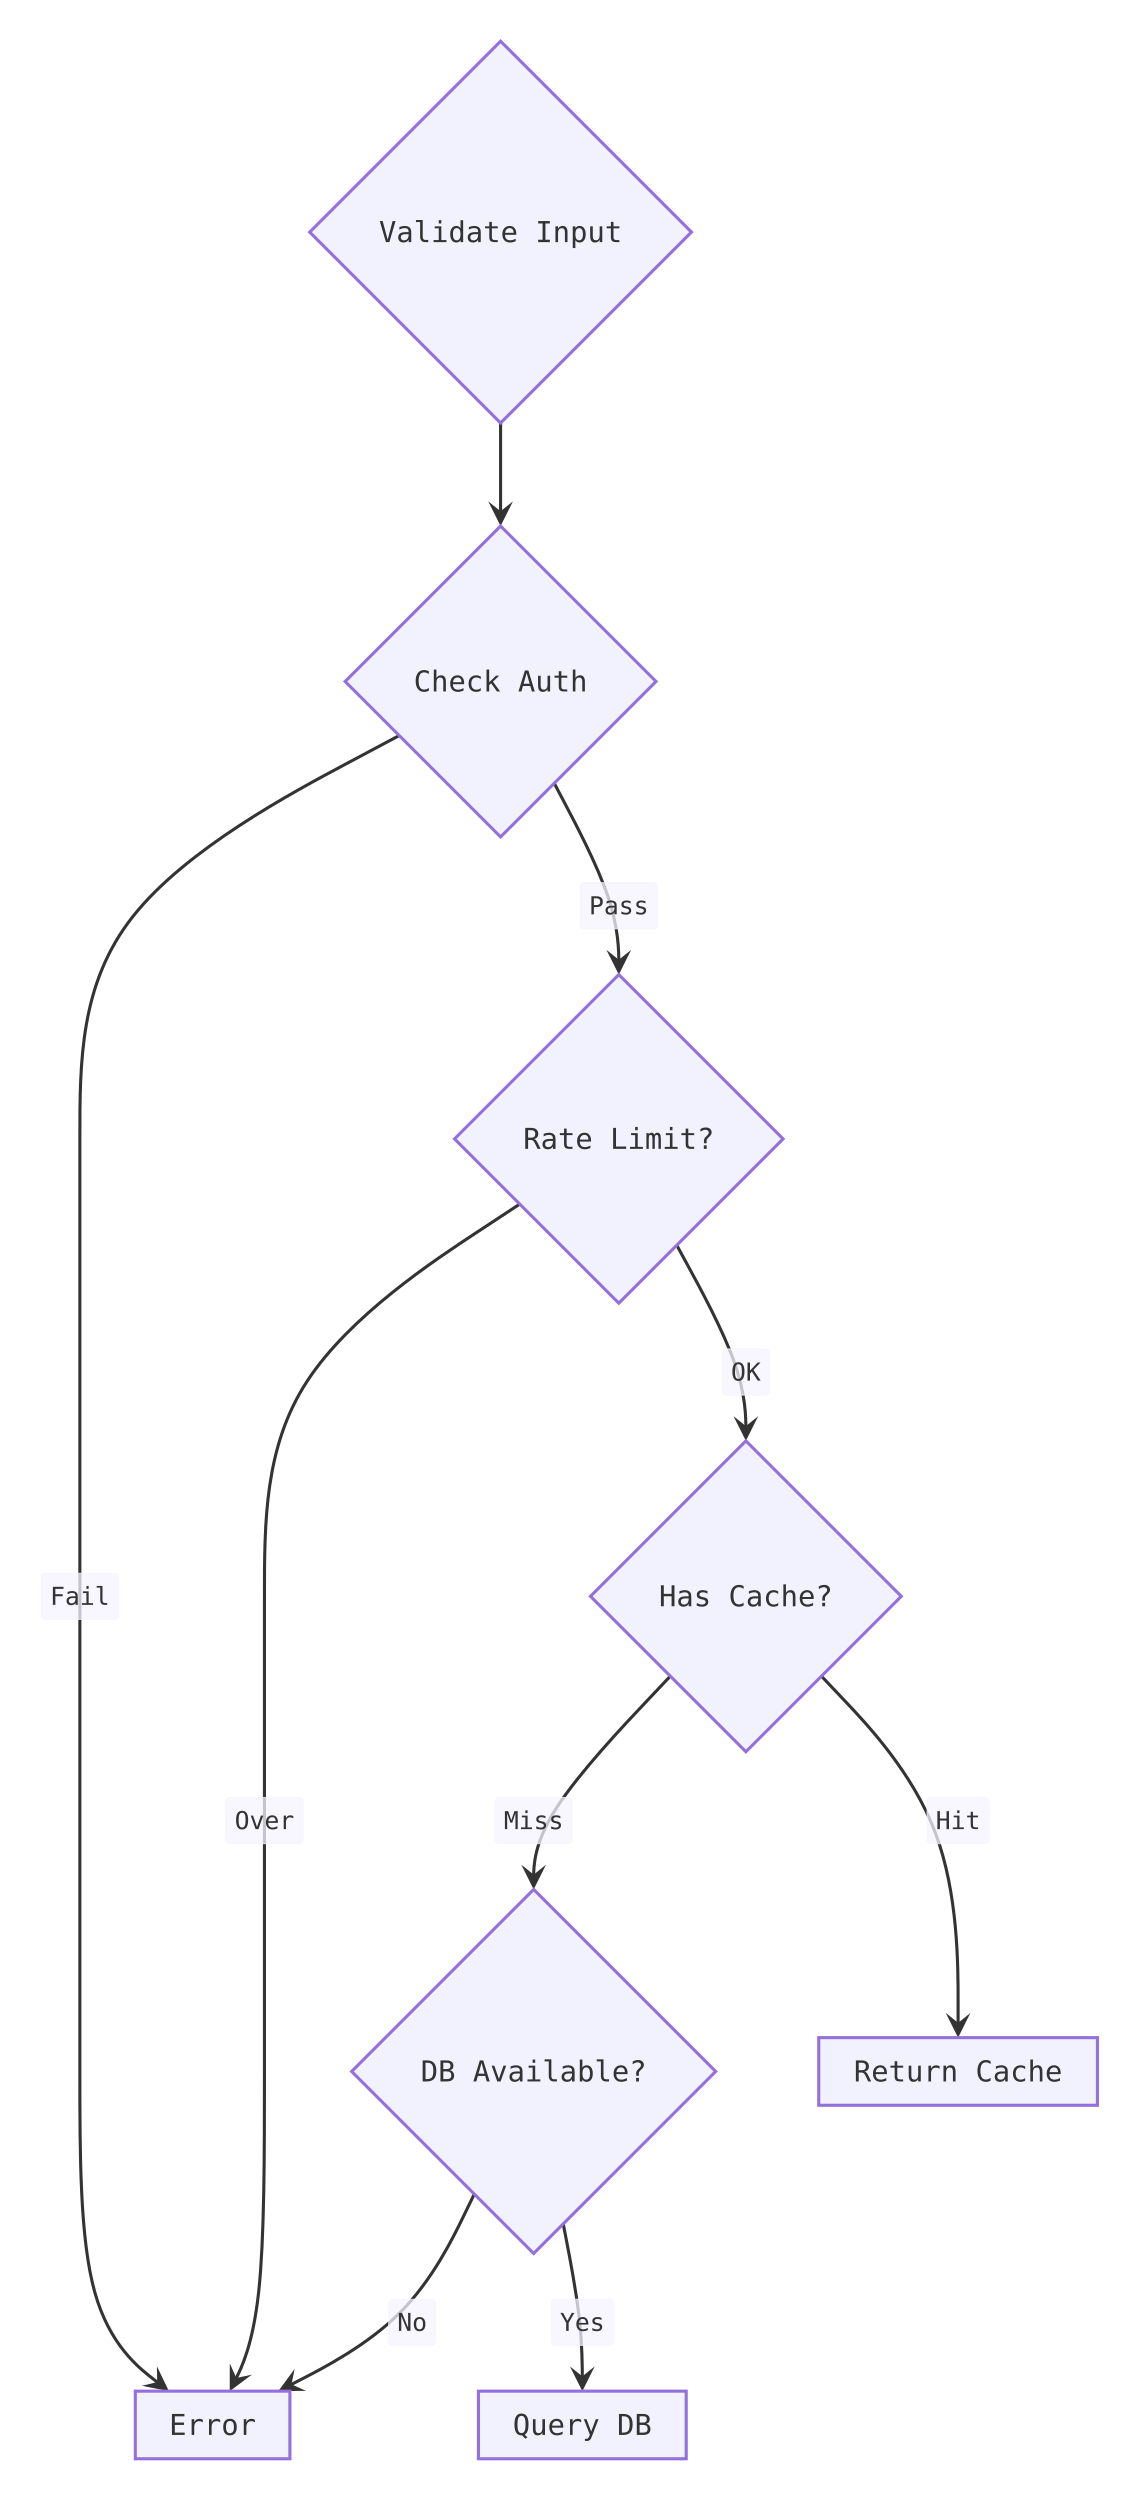
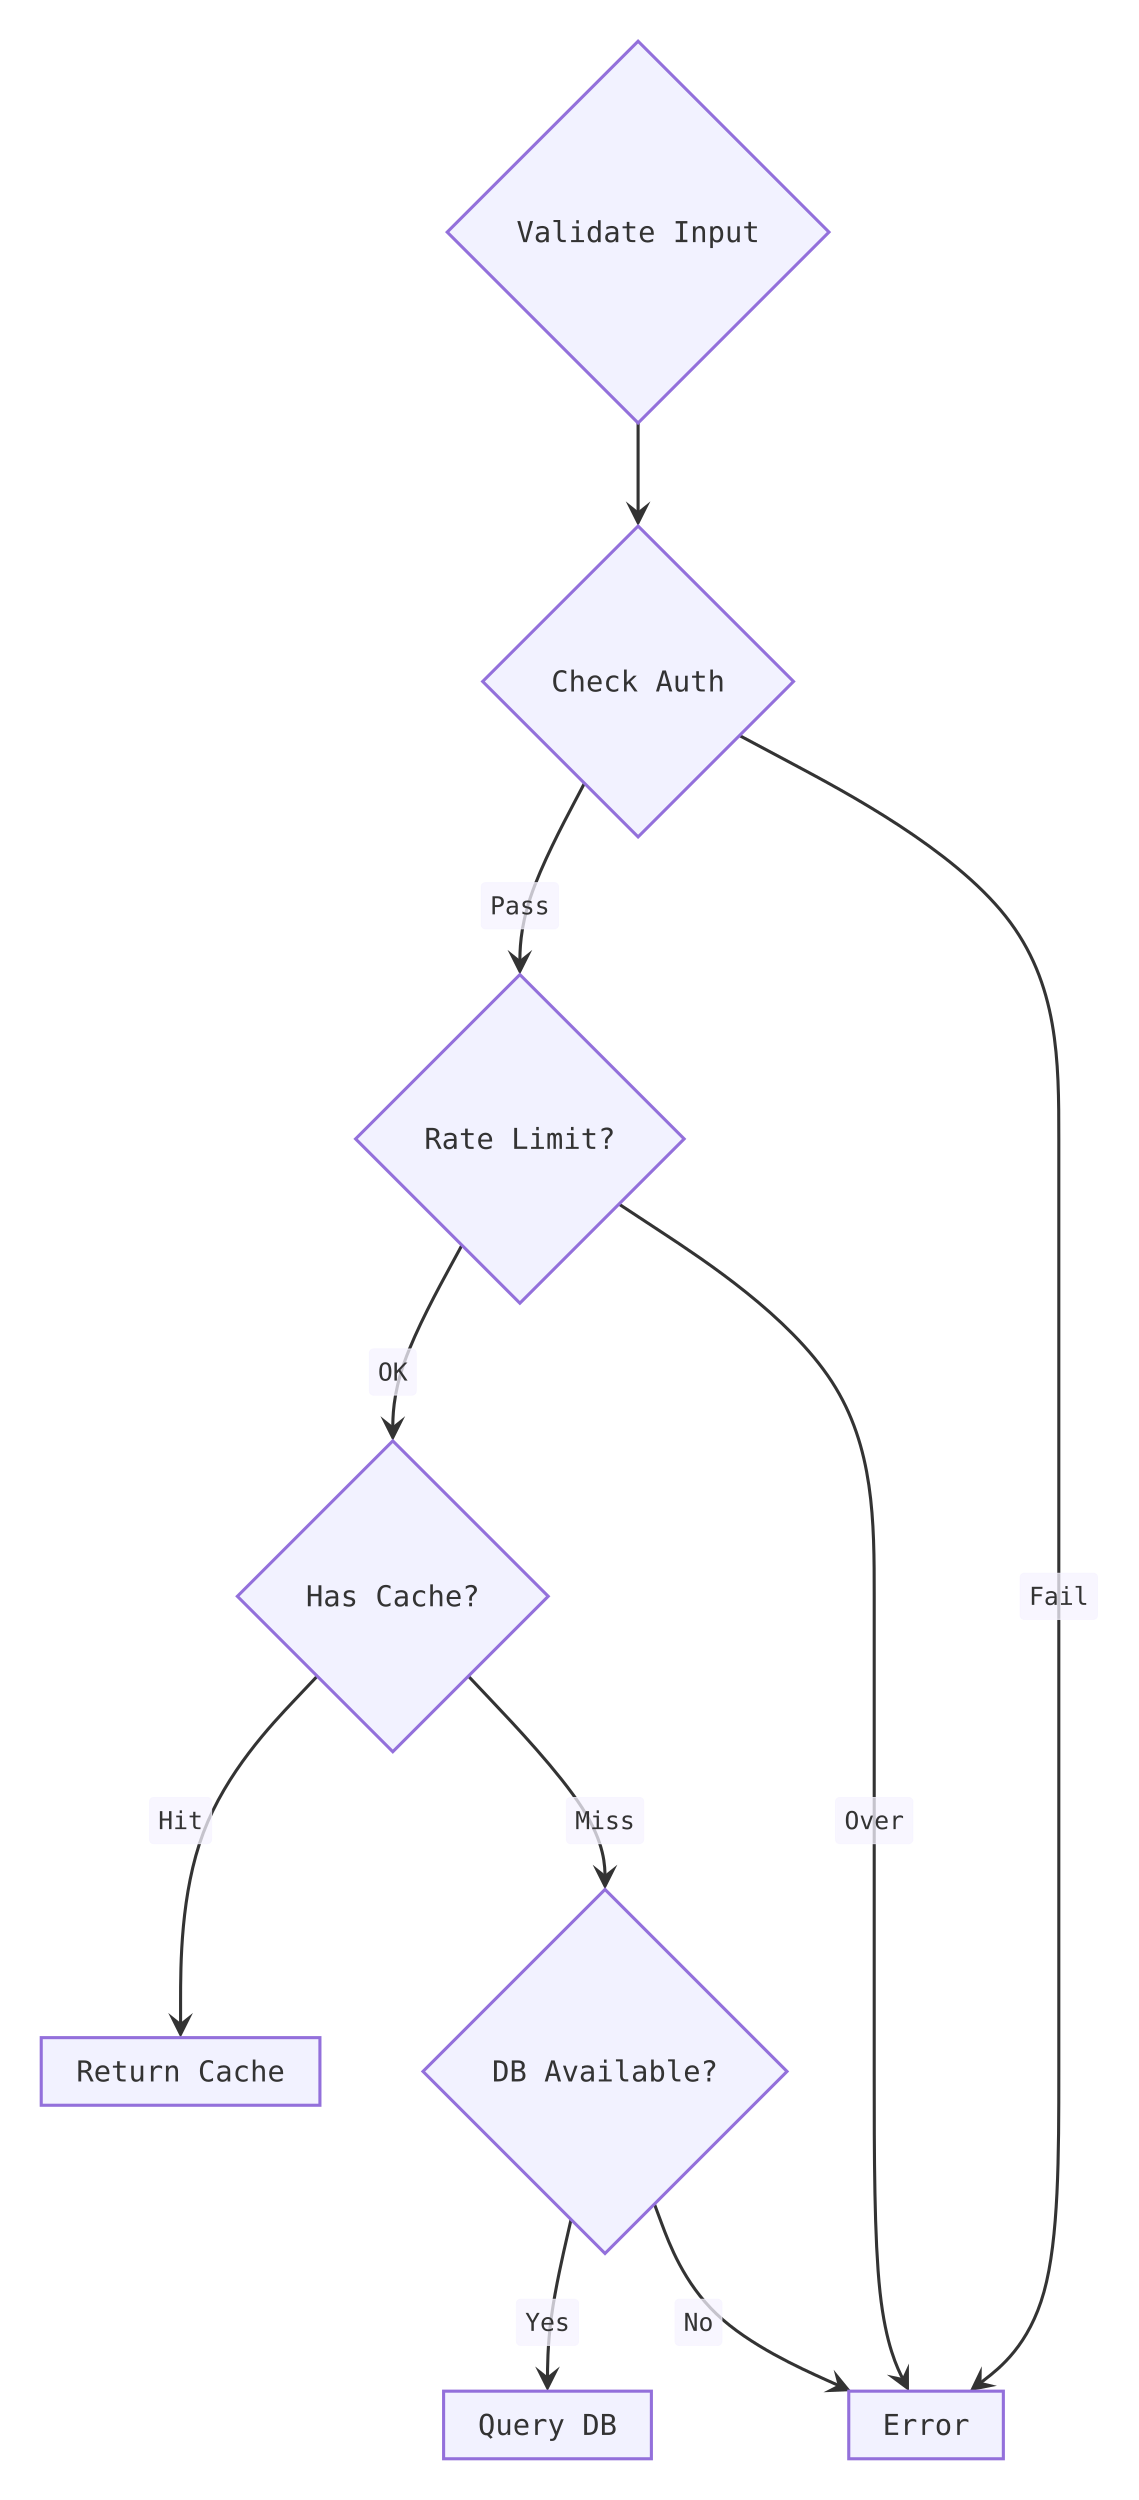
<svg xmlns="http://www.w3.org/2000/svg" viewBox="0 0 552.39 1212.8" width="552.39" height="1212.8">
  <defs>
    <marker id="arrow-point-333333" viewBox="0 0 10 10" refX="8" refY="5" markerWidth="8" markerHeight="8" orient="auto-start-reverse">
      <path d="M10 5 L0 10 L4 5 L0 0 Z" fill="#333333" />
    </marker>
  </defs>
  <g transform="translate(20, 20)">
-     <path d="M222.84 185.2 L222.84 189.37 C222.84 193.53 222.84 201.87 222.84 210.2 C222.84 218.53 222.84 226.87 222.84 231.03 L222.84 232.8" fill="none" stroke="#333333" stroke-width="1.5" marker-end="url(#arrow-point-333333)" />
-     <path d="M248.87 359.97 L254.09 369.88 C259.31 379.78 269.75 399.59 274.97 415.06 C280.19 430.53 280.19 441.67 280.19 447.23 L280.19 450.4" fill="none" stroke="#333333" stroke-width="1.5" marker-end="url(#arrow-point-333333)" />
-     <rect x="261.45" y="408.2" width="37.49" height="22.4" rx="2" ry="2" fill="#f5f3ffbf" stroke="#f5f3ffbf" stroke-width="0.5" />
-     <text x="280.19" y="419.4" text-anchor="middle" dominant-baseline="central" font-size="12px" font-family="'Intel One Mono', 'SF Mono', 'Cascadia Code', 'JetBrains Mono', 'Fira Code', 'Consolas', 'Menlo', monospace" fill="#333333">Pass</text>
-     <path d="M173.66 336.82 L147.84 350.58 C122.02 364.35 70.38 391.87 44.56 424.49 C18.74 457.1 18.74 494.8 18.74 532.5 C18.74 570.2 18.74 607.9 18.74 644.88 C18.74 681.87 18.74 718.13 18.74 754.4 C18.74 790.67 18.74 826.93 18.74 865.35 C18.74 903.77 18.74 944.33 18.74 984.9 C18.74 1025.47 18.74 1066.03 25.94 1091.88 C33.14 1117.73 47.54 1128.87 54.74 1134.43 L60.04 1138.53" fill="none" stroke="#333333" stroke-width="1.5" marker-end="url(#arrow-point-333333)" />
-     <rect x="0" y="743.2" width="37.49" height="22.4" rx="2" ry="2" fill="#f5f3ffbf" stroke="#f5f3ffbf" stroke-width="0.5" />
-     <text x="18.74" y="754.4" text-anchor="middle" dominant-baseline="central" font-size="12px" font-family="'Intel One Mono', 'SF Mono', 'Cascadia Code', 'JetBrains Mono', 'Fira Code', 'Consolas', 'Menlo', monospace" fill="#333333">Fail</text>
-     <path d="M308.31 584.08 L313.9 594.34 C319.49 604.59 330.67 625.09 336.25 640.91 C341.84 656.73 341.84 667.87 341.84 673.43 L341.84 676.6" fill="none" stroke="#333333" stroke-width="1.5" marker-end="url(#arrow-point-333333)" />
-     <rect x="330.47" y="634.4" width="22.74" height="22.4" rx="2" ry="2" fill="#f5f3ffbf" stroke="#f5f3ffbf" stroke-width="0.5" />
-     <text x="341.84" y="645.6" text-anchor="middle" dominant-baseline="central" font-size="12px" font-family="'Intel One Mono', 'SF Mono', 'Cascadia Code', 'JetBrains Mono', 'Fira Code', 'Consolas', 'Menlo', monospace" fill="#333333">OK</text>
-     <path d="M232.12 564.13 L211.48 577.71 C190.85 591.29 149.57 618.44 128.93 650.15 C108.29 681.87 108.29 718.13 108.29 754.4 C108.29 790.67 108.29 826.93 108.29 865.35 C108.29 903.77 108.29 944.33 108.29 984.9 C108.29 1025.47 108.29 1066.03 105.48 1091.88 C102.67 1117.73 97.05 1128.87 94.24 1134.43 L92.51 1137.86" fill="none" stroke="#333333" stroke-width="1.5" marker-end="url(#arrow-point-333333)" />
-     <rect x="89.55" y="852" width="37.49" height="22.4" rx="2" ry="2" fill="#f5f3ffbf" stroke="#f5f3ffbf" stroke-width="0.5" />
-     <text x="108.29" y="863.2" text-anchor="middle" dominant-baseline="central" font-size="12px" font-family="'Intel One Mono', 'SF Mono', 'Cascadia Code', 'JetBrains Mono', 'Fira Code', 'Consolas', 'Menlo', monospace" fill="#333333">Over</text>
-     <path d="M378.5 793.14 L389.55 804.82 C400.6 816.49 422.7 839.85 433.74 869.07 C444.79 898.3 444.79 933.4 444.79 950.95 L444.79 966.1" fill="none" stroke="#333333" stroke-width="1.5" marker-end="url(#arrow-point-333333)" />
-     <rect x="429.74" y="852" width="30.11" height="22.4" rx="2" ry="2" fill="#f5f3ffbf" stroke="#f5f3ffbf" stroke-width="0.5" />
-     <text x="444.79" y="863.2" text-anchor="middle" dominant-baseline="central" font-size="12px" font-family="'Intel One Mono', 'SF Mono', 'Cascadia Code', 'JetBrains Mono', 'Fira Code', 'Consolas', 'Menlo', monospace" fill="#333333">Hit</text>
-     <path d="M305.18 793.14 L294.14 804.82 C283.09 816.49 260.99 839.85 249.94 857.09 C238.89 874.33 238.89 885.47 238.89 891.03 L238.89 894.2" fill="none" stroke="#333333" stroke-width="1.5" marker-end="url(#arrow-point-333333)" />
-     <rect x="220.15" y="852" width="37.49" height="22.4" rx="2" ry="2" fill="#f5f3ffbf" stroke="#f5f3ffbf" stroke-width="0.5" />
-     <text x="238.89" y="863.2" text-anchor="middle" dominant-baseline="central" font-size="12px" font-family="'Intel One Mono', 'SF Mono', 'Cascadia Code', 'JetBrains Mono', 'Fira Code', 'Consolas', 'Menlo', monospace" fill="#333333">Miss</text>
-     <path d="M253.23 1058.86 L254.78 1066.82 C256.32 1074.77 259.41 1090.69 260.95 1104.21 C262.49 1117.73 262.49 1128.87 262.49 1134.43 L262.49 1137.6" fill="none" stroke="#333333" stroke-width="1.5" marker-end="url(#arrow-point-333333)" />
-     <rect x="247.44" y="1095.4" width="30.11" height="22.4" rx="2" ry="2" fill="#f5f3ffbf" stroke="#f5f3ffbf" stroke-width="0.5" />
-     <text x="262.49" y="1106.6" text-anchor="middle" dominant-baseline="central" font-size="12px" font-family="'Intel One Mono', 'SF Mono', 'Cascadia Code', 'JetBrains Mono', 'Fira Code', 'Consolas', 'Menlo', monospace" fill="#333333">Yes</text>
-     <path d="M210.08 1044.39 L205.06 1054.75 C200.03 1065.12 189.99 1085.86 174.15 1101.8 C158.3 1117.73 136.66 1128.87 125.84 1134.43 L117.15 1138.9" fill="none" stroke="#333333" stroke-width="1.5" marker-end="url(#arrow-point-333333)" />
-     <rect x="168.57" y="1095.4" width="22.74" height="22.4" rx="2" ry="2" fill="#f5f3ffbf" stroke="#f5f3ffbf" stroke-width="0.5" />
-     <text x="179.94" y="1106.6" text-anchor="middle" dominant-baseline="central" font-size="12px" font-family="'Intel One Mono', 'SF Mono', 'Cascadia Code', 'JetBrains Mono', 'Fira Code', 'Consolas', 'Menlo', monospace" fill="#333333">No</text>
-     <polygon points="222.84,0 315.44,92.6 222.84,185.2 130.24,92.6" fill="#ececffb2" stroke="#9370db" stroke-width="1.5" />
-     <text x="222.84" y="92.6" text-anchor="middle" dominant-baseline="central" font-size="14px" font-family="'Intel One Mono', 'SF Mono', 'Cascadia Code', 'JetBrains Mono', 'Fira Code', 'Consolas', 'Menlo', monospace" fill="#333333">Validate Input</text>
-     <polygon points="222.84,235.2 298.24,310.6 222.84,386 147.44,310.6" fill="#ececffb2" stroke="#9370db" stroke-width="1.5" />
-     <text x="222.84" y="310.6" text-anchor="middle" dominant-baseline="central" font-size="14px" font-family="'Intel One Mono', 'SF Mono', 'Cascadia Code', 'JetBrains Mono', 'Fira Code', 'Consolas', 'Menlo', monospace" fill="#333333">Check Auth</text>
-     <polygon points="280.19,452.8 359.89,532.5 280.19,612.2 200.49,532.5" fill="#ececffb2" stroke="#9370db" stroke-width="1.5" />
-     <text x="280.19" y="532.5" text-anchor="middle" dominant-baseline="central" font-size="14px" font-family="'Intel One Mono', 'SF Mono', 'Cascadia Code', 'JetBrains Mono', 'Fira Code', 'Consolas', 'Menlo', monospace" fill="#333333">Rate Limit?</text>
-     <rect x="45.64" y="1140" width="75" height="32.8" fill="#ececffb2" stroke="#9370db" stroke-width="1.5" />
-     <text x="83.14" y="1156.4" text-anchor="middle" dominant-baseline="central" font-size="14px" font-family="'Intel One Mono', 'SF Mono', 'Cascadia Code', 'JetBrains Mono', 'Fira Code', 'Consolas', 'Menlo', monospace" fill="#333333">Error</text>
-     <polygon points="341.84,679 417.24,754.4 341.84,829.8 266.44,754.4" fill="#ececffb2" stroke="#9370db" stroke-width="1.5" />
-     <text x="341.84" y="754.4" text-anchor="middle" dominant-baseline="central" font-size="14px" font-family="'Intel One Mono', 'SF Mono', 'Cascadia Code', 'JetBrains Mono', 'Fira Code', 'Consolas', 'Menlo', monospace" fill="#333333">Has Cache?</text>
-     <rect x="377.19" y="968.5" width="135.2" height="32.8" fill="#ececffb2" stroke="#9370db" stroke-width="1.5" />
-     <text x="444.79" y="984.9" text-anchor="middle" dominant-baseline="central" font-size="14px" font-family="'Intel One Mono', 'SF Mono', 'Cascadia Code', 'JetBrains Mono', 'Fira Code', 'Consolas', 'Menlo', monospace" fill="#333333">Return Cache</text>
-     <polygon points="238.89,896.6 327.19,984.9 238.89,1073.2 150.59,984.9" fill="#ececffb2" stroke="#9370db" stroke-width="1.5" />
-     <text x="238.89" y="984.9" text-anchor="middle" dominant-baseline="central" font-size="14px" font-family="'Intel One Mono', 'SF Mono', 'Cascadia Code', 'JetBrains Mono', 'Fira Code', 'Consolas', 'Menlo', monospace" fill="#333333">DB Available?</text>
-     <rect x="212.09" y="1140" width="100.8" height="32.8" fill="#ececffb2" stroke="#9370db" stroke-width="1.5" />
-     <text x="262.49" y="1156.4" text-anchor="middle" dominant-baseline="central" font-size="14px" font-family="'Intel One Mono', 'SF Mono', 'Cascadia Code', 'JetBrains Mono', 'Fira Code', 'Consolas', 'Menlo', monospace" fill="#333333">Query DB</text>
+     <path d="M289.55 185.2 L289.55 189.37 C289.55 193.53 289.55 201.87 289.55 210.2 C289.55 218.53 289.55 226.87 289.55 231.03 L289.55 232.8" fill="none" stroke="#333333" stroke-width="1.5" marker-end="url(#arrow-point-333333)" />
+     <path d="M263.52 359.97 L258.3 369.88 C253.08 379.78 242.64 399.59 237.42 415.06 C232.2 430.53 232.2 441.67 232.2 447.23 L232.2 450.4" fill="none" stroke="#333333" stroke-width="1.5" marker-end="url(#arrow-point-333333)" />
+     <rect x="213.46" y="408.2" width="37.49" height="22.4" rx="2" ry="2" fill="#f5f3ffbf" stroke="#f5f3ffbf" stroke-width="0.5" />
+     <text x="232.2" y="419.4" text-anchor="middle" dominant-baseline="central" font-size="12px" font-family="'Intel One Mono', 'SF Mono', 'Cascadia Code', 'JetBrains Mono', 'Fira Code', 'Consolas', 'Menlo', monospace" fill="#333333">Pass</text>
+     <path d="M338.73 336.82 L364.55 350.58 C390.37 364.35 442.01 391.87 467.83 424.49 C493.65 457.1 493.65 494.8 493.65 532.5 C493.65 570.2 493.65 607.9 493.65 644.88 C493.65 681.87 493.65 718.13 493.65 754.4 C493.65 790.67 493.65 826.93 493.65 865.35 C493.65 903.77 493.65 944.33 493.65 984.9 C493.65 1025.47 493.65 1066.03 486.45 1091.88 C479.25 1117.73 464.86 1128.87 457.66 1134.43 L452.36 1138.53" fill="none" stroke="#333333" stroke-width="1.5" marker-end="url(#arrow-point-333333)" />
+     <rect x="474.91" y="743.2" width="37.49" height="22.4" rx="2" ry="2" fill="#f5f3ffbf" stroke="#f5f3ffbf" stroke-width="0.5" />
+     <text x="493.65" y="754.4" text-anchor="middle" dominant-baseline="central" font-size="12px" font-family="'Intel One Mono', 'SF Mono', 'Cascadia Code', 'JetBrains Mono', 'Fira Code', 'Consolas', 'Menlo', monospace" fill="#333333">Fail</text>
+     <path d="M204.08 584.08 L198.49 594.34 C192.91 604.59 181.73 625.09 176.14 640.91 C170.55 656.73 170.55 667.87 170.55 673.43 L170.55 676.6" fill="none" stroke="#333333" stroke-width="1.5" marker-end="url(#arrow-point-333333)" />
+     <rect x="159.18" y="634.4" width="22.74" height="22.4" rx="2" ry="2" fill="#f5f3ffbf" stroke="#f5f3ffbf" stroke-width="0.5" />
+     <text x="170.55" y="645.6" text-anchor="middle" dominant-baseline="central" font-size="12px" font-family="'Intel One Mono', 'SF Mono', 'Cascadia Code', 'JetBrains Mono', 'Fira Code', 'Consolas', 'Menlo', monospace" fill="#333333">OK</text>
+     <path d="M280.27 564.13 L300.91 577.71 C321.55 591.29 362.82 618.44 383.46 650.15 C404.1 681.87 404.1 718.13 404.1 754.4 C404.1 790.67 404.1 826.93 404.1 865.35 C404.1 903.77 404.1 944.33 404.1 984.9 C404.1 1025.47 404.1 1066.03 406.91 1091.88 C409.72 1117.73 415.35 1128.87 418.16 1134.43 L419.89 1137.86" fill="none" stroke="#333333" stroke-width="1.5" marker-end="url(#arrow-point-333333)" />
+     <rect x="385.36" y="852" width="37.49" height="22.4" rx="2" ry="2" fill="#f5f3ffbf" stroke="#f5f3ffbf" stroke-width="0.5" />
+     <text x="404.1" y="863.2" text-anchor="middle" dominant-baseline="central" font-size="12px" font-family="'Intel One Mono', 'SF Mono', 'Cascadia Code', 'JetBrains Mono', 'Fira Code', 'Consolas', 'Menlo', monospace" fill="#333333">Over</text>
+     <path d="M133.89 793.14 L122.84 804.82 C111.79 816.49 89.7 839.85 78.65 869.07 C67.6 898.3 67.6 933.4 67.6 950.95 L67.6 966.1" fill="none" stroke="#333333" stroke-width="1.5" marker-end="url(#arrow-point-333333)" />
+     <rect x="52.54" y="852" width="30.11" height="22.4" rx="2" ry="2" fill="#f5f3ffbf" stroke="#f5f3ffbf" stroke-width="0.5" />
+     <text x="67.6" y="863.2" text-anchor="middle" dominant-baseline="central" font-size="12px" font-family="'Intel One Mono', 'SF Mono', 'Cascadia Code', 'JetBrains Mono', 'Fira Code', 'Consolas', 'Menlo', monospace" fill="#333333">Hit</text>
+     <path d="M207.21 793.14 L218.26 804.82 C229.31 816.49 251.4 839.85 262.45 857.09 C273.5 874.33 273.5 885.47 273.5 891.03 L273.5 894.2" fill="none" stroke="#333333" stroke-width="1.5" marker-end="url(#arrow-point-333333)" />
+     <rect x="254.76" y="852" width="37.49" height="22.4" rx="2" ry="2" fill="#f5f3ffbf" stroke="#f5f3ffbf" stroke-width="0.5" />
+     <text x="273.5" y="863.2" text-anchor="middle" dominant-baseline="central" font-size="12px" font-family="'Intel One Mono', 'SF Mono', 'Cascadia Code', 'JetBrains Mono', 'Fira Code', 'Consolas', 'Menlo', monospace" fill="#333333">Miss</text>
+     <path d="M257.03 1056.73 L255.13 1065.04 C253.22 1073.35 249.41 1089.98 247.51 1103.86 C245.6 1117.73 245.6 1128.87 245.6 1134.43 L245.6 1137.6" fill="none" stroke="#333333" stroke-width="1.5" marker-end="url(#arrow-point-333333)" />
+     <rect x="230.54" y="1095.4" width="30.11" height="22.4" rx="2" ry="2" fill="#f5f3ffbf" stroke="#f5f3ffbf" stroke-width="0.5" />
+     <text x="245.6" y="1106.6" text-anchor="middle" dominant-baseline="central" font-size="12px" font-family="'Intel One Mono', 'SF Mono', 'Cascadia Code', 'JetBrains Mono', 'Fira Code', 'Consolas', 'Menlo', monospace" fill="#333333">Yes</text>
+     <path d="M297.47 1049.23 L301.03 1058.79 C304.6 1068.35 311.72 1087.48 327.63 1102.6 C343.53 1117.73 368.21 1128.87 380.55 1134.43 L390.71 1139.01" fill="none" stroke="#333333" stroke-width="1.5" marker-end="url(#arrow-point-333333)" />
+     <rect x="307.48" y="1095.4" width="22.74" height="22.4" rx="2" ry="2" fill="#f5f3ffbf" stroke="#f5f3ffbf" stroke-width="0.5" />
+     <text x="318.85" y="1106.6" text-anchor="middle" dominant-baseline="central" font-size="12px" font-family="'Intel One Mono', 'SF Mono', 'Cascadia Code', 'JetBrains Mono', 'Fira Code', 'Consolas', 'Menlo', monospace" fill="#333333">No</text>
+     <polygon points="289.55,0 382.15,92.6 289.55,185.2 196.95,92.6" fill="#ececffb2" stroke="#9370db" stroke-width="1.5" />
+     <text x="289.55" y="92.6" text-anchor="middle" dominant-baseline="central" font-size="14px" font-family="'Intel One Mono', 'SF Mono', 'Cascadia Code', 'JetBrains Mono', 'Fira Code', 'Consolas', 'Menlo', monospace" fill="#333333">Validate Input</text>
+     <polygon points="289.55,235.2 364.95,310.6 289.55,386 214.15,310.6" fill="#ececffb2" stroke="#9370db" stroke-width="1.5" />
+     <text x="289.55" y="310.6" text-anchor="middle" dominant-baseline="central" font-size="14px" font-family="'Intel One Mono', 'SF Mono', 'Cascadia Code', 'JetBrains Mono', 'Fira Code', 'Consolas', 'Menlo', monospace" fill="#333333">Check Auth</text>
+     <polygon points="232.2,452.8 311.9,532.5 232.2,612.2 152.5,532.5" fill="#ececffb2" stroke="#9370db" stroke-width="1.5" />
+     <text x="232.2" y="532.5" text-anchor="middle" dominant-baseline="central" font-size="14px" font-family="'Intel One Mono', 'SF Mono', 'Cascadia Code', 'JetBrains Mono', 'Fira Code', 'Consolas', 'Menlo', monospace" fill="#333333">Rate Limit?</text>
+     <rect x="391.75" y="1140" width="75" height="32.8" fill="#ececffb2" stroke="#9370db" stroke-width="1.5" />
+     <text x="429.25" y="1156.4" text-anchor="middle" dominant-baseline="central" font-size="14px" font-family="'Intel One Mono', 'SF Mono', 'Cascadia Code', 'JetBrains Mono', 'Fira Code', 'Consolas', 'Menlo', monospace" fill="#333333">Error</text>
+     <polygon points="170.55,679 245.95,754.4 170.55,829.8 95.15,754.4" fill="#ececffb2" stroke="#9370db" stroke-width="1.5" />
+     <text x="170.55" y="754.4" text-anchor="middle" dominant-baseline="central" font-size="14px" font-family="'Intel One Mono', 'SF Mono', 'Cascadia Code', 'JetBrains Mono', 'Fira Code', 'Consolas', 'Menlo', monospace" fill="#333333">Has Cache?</text>
+     <rect x="0" y="968.5" width="135.2" height="32.8" fill="#ececffb2" stroke="#9370db" stroke-width="1.5" />
+     <text x="67.6" y="984.9" text-anchor="middle" dominant-baseline="central" font-size="14px" font-family="'Intel One Mono', 'SF Mono', 'Cascadia Code', 'JetBrains Mono', 'Fira Code', 'Consolas', 'Menlo', monospace" fill="#333333">Return Cache</text>
+     <polygon points="273.5,896.6 361.8,984.9 273.5,1073.2 185.2,984.9" fill="#ececffb2" stroke="#9370db" stroke-width="1.5" />
+     <text x="273.5" y="984.9" text-anchor="middle" dominant-baseline="central" font-size="14px" font-family="'Intel One Mono', 'SF Mono', 'Cascadia Code', 'JetBrains Mono', 'Fira Code', 'Consolas', 'Menlo', monospace" fill="#333333">DB Available?</text>
+     <rect x="195.2" y="1140" width="100.8" height="32.8" fill="#ececffb2" stroke="#9370db" stroke-width="1.5" />
+     <text x="245.6" y="1156.4" text-anchor="middle" dominant-baseline="central" font-size="14px" font-family="'Intel One Mono', 'SF Mono', 'Cascadia Code', 'JetBrains Mono', 'Fira Code', 'Consolas', 'Menlo', monospace" fill="#333333">Query DB</text>
  </g>
</svg>
